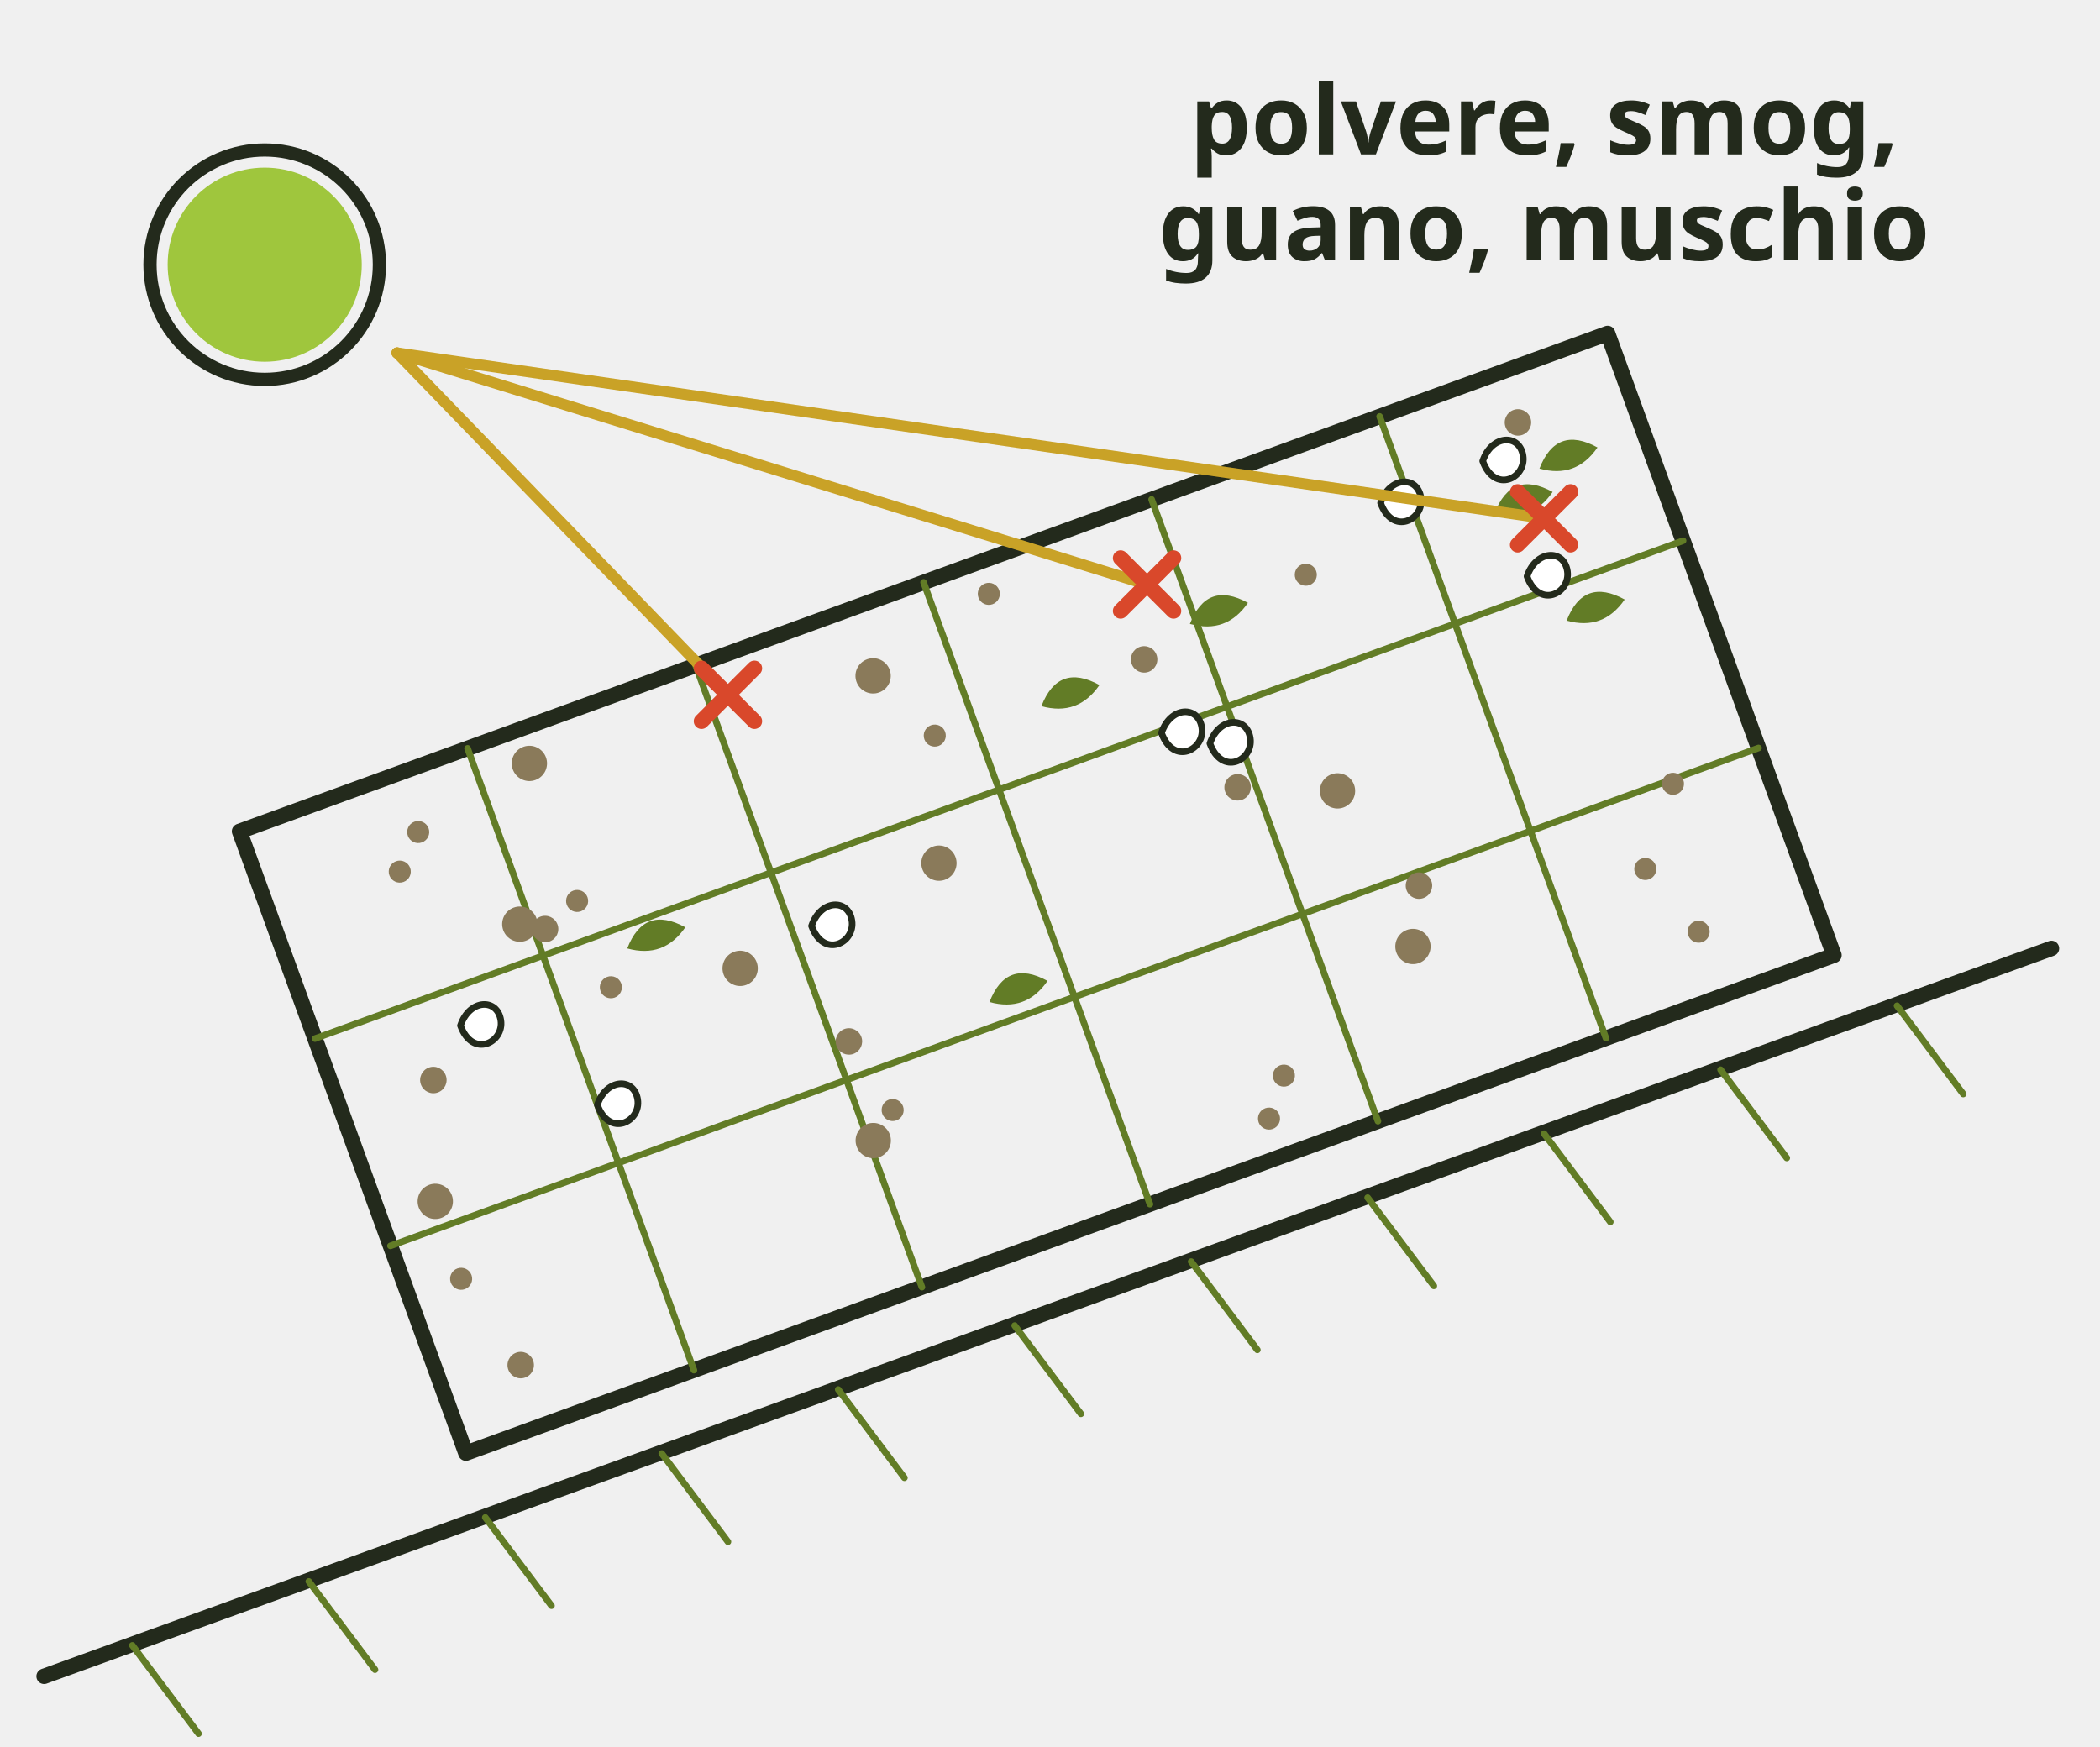
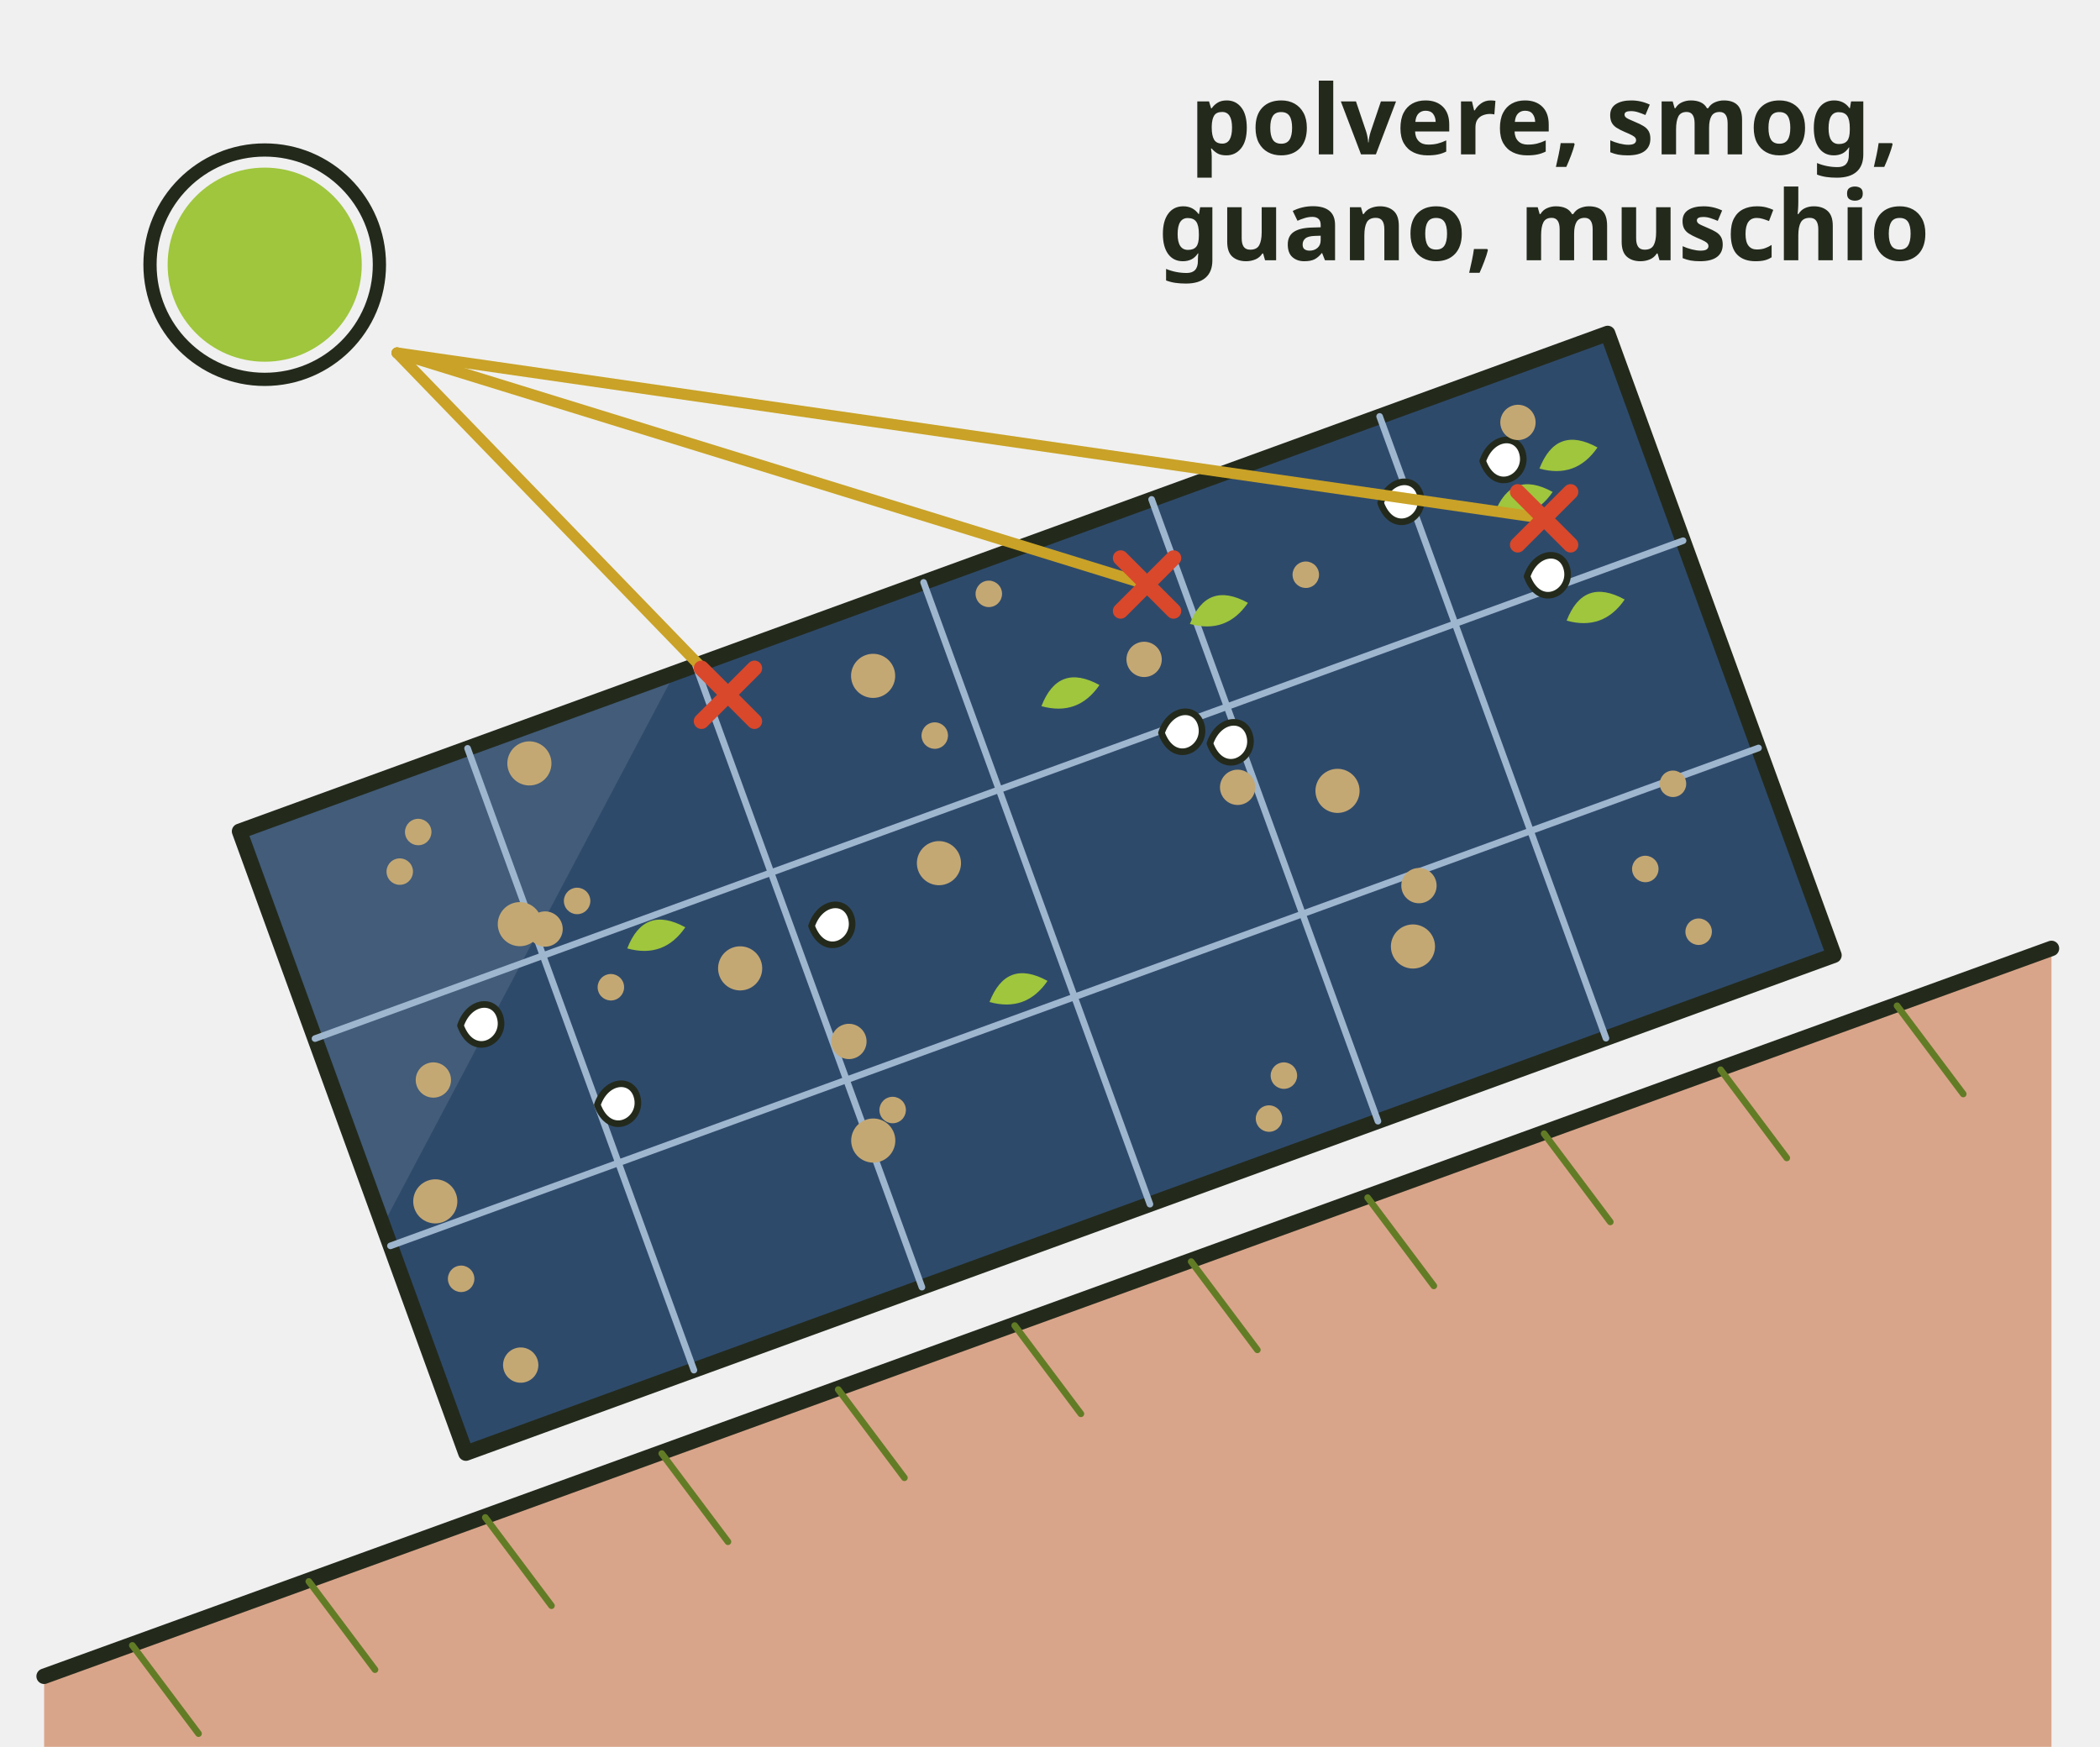
<svg xmlns="http://www.w3.org/2000/svg" viewBox="0 0 952 792" font-family="Barlow Condensed" font-weight="800" stroke-linecap="round" stroke-linejoin="round">
  <path class="d" data-t="0" data-v="0.5" d="M172 120 a52 52 0 1 0 -104 0 a52 52 0 1 0 104 0" fill="none" stroke="#232a1c" stroke-width="6" />
  <g class="f" data-t="0.3">
    <circle cx="120" cy="120" r="44" fill="#9fc63d" />
+   </g>
+   <g class="f" data-t="0.5">
+     <polygon points="20,760 930,430 930,792 20,792" fill="#d9a58a" />
  </g>
  <path class="d" data-t="0.2" data-v="0.7" d="M20 760 L930 430" fill="none" stroke="#232a1c" stroke-width="7" />
  <g class="f" data-t="0.6000000000000001">
    <path d="M60 746 l30 40" stroke="#627c26" stroke-width="3" />
    <path d="M140 717 l30 40" stroke="#627c26" stroke-width="3" />
    <path d="M220 688 l30 40" stroke="#627c26" stroke-width="3" />
    <path d="M300 659 l30 40" stroke="#627c26" stroke-width="3" />
    <path d="M380 630 l30 40" stroke="#627c26" stroke-width="3" />
    <path d="M460 601 l30 40" stroke="#627c26" stroke-width="3" />
    <path d="M540 572 l30 40" stroke="#627c26" stroke-width="3" />
    <path d="M620 543 l30 40" stroke="#627c26" stroke-width="3" />
    <path d="M700 514 l30 40" stroke="#627c26" stroke-width="3" />
    <path d="M780 485 l30 40" stroke="#627c26" stroke-width="3" />
    <path d="M860 456 l30 40" stroke="#627c26" stroke-width="3" />
  </g>
  <g transform="translate(470 405) rotate(-20)">
+     <g class="f" data-t="0.8">
+       <rect x="-330" y="-150" width="660" height="300" fill="#2e4a6b" />
+       <path d="M-330 -150 L-120 -150 L-330 40 Z" fill="#ffffff" opacity=".10" />
+     </g>
    <path class="d" data-t="0.5" data-v="0.7" d="M-330 -150 H330 V150 H-330 Z" fill="none" stroke="#232a1c" stroke-width="7" />
-     <path class="d" data-t="0.9" data-v="0.8" d="M-220 -150 V150 M-110 -150 V150 M0 -150 V150 M110 -150 V150 M220 -150 V150 M-330 -50 H330 M-330 50 H330" fill="none" stroke="#627c26" stroke-width="3" />
+     <path class="d" data-t="0.9" data-v="0.8" d="M-220 -150 V150 M-110 -150 V150 M0 -150 V150 M110 -150 V150 M220 -150 V150 M-330 -50 H330 M-330 50 H330" fill="none" stroke="#9fb6cf" stroke-width="3" />
    <g class="f" data-t="2.0">
-       <circle cx="164" cy="56" r="6" fill="#8a7a5a" />
-       <path d="M-183 -40 q14 -16 28 0 q-14 10 -28 0 Z" fill="#627c26" />
-       <circle cx="-304" cy="38" r="8" fill="#8a7a5a" />
-       <circle cx="164" cy="-94" r="5" fill="#8a7a5a" />
+       <circle cx="164" cy="56" r="8" fill="#c4a873" />
+       <path d="M-183 -40 q14 -16 28 0 q-14 10 -28 0 Z" fill="#9fc63d" />
+       <circle cx="-304" cy="38" r="10" fill="#c4a873" />
+       <circle cx="164" cy="-94" r="6" fill="#c4a873" />
      <path d="M257 -115 c8 -10 20 -6 18 4 c-2 10 -18 12 -18 -4 Z" fill="#fff" stroke="#232a1c" stroke-width="3" />
      <path d="M78 -49 c8 -10 20 -6 18 4 c-2 10 -18 12 -18 -4 Z" fill="#fff" stroke="#232a1c" stroke-width="3" />
-       <circle cx="152" cy="81" r="8" fill="#8a7a5a" />
-       <circle cx="-138" cy="-14" r="8" fill="#8a7a5a" />
-       <circle cx="-197" cy="-68" r="5" fill="#8a7a5a" />
-       <path d="M280 -103 q14 -16 28 0 q-14 10 -28 0 Z" fill="#627c26" />
-       <circle cx="82" cy="-83" r="6" fill="#8a7a5a" />
+       <circle cx="152" cy="81" r="10" fill="#c4a873" />
+       <circle cx="-138" cy="-14" r="10" fill="#c4a873" />
+       <circle cx="-197" cy="-68" r="6" fill="#c4a873" />
+       <path d="M280 -103 q14 -16 28 0 q-14 10 -28 0 Z" fill="#9fc63d" />
+       <circle cx="82" cy="-83" r="8" fill="#c4a873" />
      <path d="M-101 -21 c8 -10 20 -6 18 4 c-2 10 -18 12 -18 -4 Z" fill="#fff" stroke="#232a1c" stroke-width="3" />
-       <path d="M107 -91 q14 -16 28 0 q-14 10 -28 0 Z" fill="#627c26" />
-       <circle cx="-37" cy="-28" r="8" fill="#8a7a5a" />
-       <path d="M-37 39 q14 -16 28 0 q-14 10 -28 0 Z" fill="#627c26" />
+       <path d="M107 -91 q14 -16 28 0 q-14 10 -28 0 Z" fill="#9fc63d" />
+       <circle cx="-37" cy="-28" r="10" fill="#c4a873" />
+       <path d="M-37 39 q14 -16 28 0 q-14 10 -28 0 Z" fill="#9fc63d" />
      <path d="M-266 -33 c8 -10 20 -6 18 4 c-2 10 -18 12 -18 -4 Z" fill="#fff" stroke="#232a1c" stroke-width="3" />
-       <circle cx="-305" cy="75" r="5" fill="#8a7a5a" />
-       <circle cx="77" cy="116" r="5" fill="#8a7a5a" />
-       <circle cx="-286" cy="-14" r="6" fill="#8a7a5a" />
-       <circle cx="-196" cy="-134" r="8" fill="#8a7a5a" />
-       <path d="M268 -34 q14 -16 28 0 q-14 10 -28 0 Z" fill="#627c26" />
-       <circle cx="-103" cy="34" r="6" fill="#8a7a5a" />
-       <circle cx="-225" cy="-67" r="8" fill="#8a7a5a" />
-       <circle cx="-293" cy="121" r="6" fill="#8a7a5a" />
-       <circle cx="276" cy="119" r="5" fill="#8a7a5a" />
-       <circle cx="-108" cy="80" r="8" fill="#8a7a5a" />
+       <circle cx="-305" cy="75" r="6" fill="#c4a873" />
+       <circle cx="77" cy="116" r="6" fill="#c4a873" />
+       <circle cx="-286" cy="-14" r="8" fill="#c4a873" />
+       <circle cx="-196" cy="-134" r="10" fill="#c4a873" />
+       <path d="M268 -34 q14 -16 28 0 q-14 10 -28 0 Z" fill="#9fc63d" />
+       <circle cx="-103" cy="34" r="8" fill="#c4a873" />
+       <circle cx="-225" cy="-67" r="10" fill="#c4a873" />
+       <circle cx="-293" cy="121" r="8" fill="#c4a873" />
+       <circle cx="276" cy="119" r="6" fill="#c4a873" />
+       <circle cx="-108" cy="80" r="10" fill="#c4a873" />
      <path d="M97 -37 c8 -10 20 -6 18 4 c-2 10 -18 12 -18 -4 Z" fill="#fff" stroke="#232a1c" stroke-width="3" />
-       <circle cx="-215" cy="-61" r="6" fill="#8a7a5a" />
-       <circle cx="-268" cy="-108" r="5" fill="#8a7a5a" />
+       <circle cx="-215" cy="-61" r="8" fill="#c4a873" />
+       <circle cx="-268" cy="-108" r="6" fill="#c4a873" />
      <path d="M258 -59 c8 -10 20 -6 18 4 c-2 10 -18 12 -18 -4 Z" fill="#fff" stroke="#232a1c" stroke-width="3" />
-       <circle cx="-36" cy="-118" r="8" fill="#8a7a5a" />
-       <circle cx="102" cy="-14" r="6" fill="#8a7a5a" />
+       <circle cx="-36" cy="-118" r="10" fill="#c4a873" />
+       <circle cx="102" cy="-14" r="8" fill="#c4a873" />
      <path d="M207 -113 c8 -10 20 -6 18 4 c-2 10 -18 12 -18 -4 Z" fill="#fff" stroke="#232a1c" stroke-width="3" />
-       <circle cx="64" cy="132" r="5" fill="#8a7a5a" />
-       <path d="M254 -91 q14 -16 28 0 q-14 10 -28 0 Z" fill="#627c26" />
-       <path d="M31 -79 q14 -16 28 0 q-14 10 -28 0 Z" fill="#627c26" />
-       <circle cx="288" cy="52" r="5" fill="#8a7a5a" />
-       <circle cx="-95" cy="70" r="5" fill="#8a7a5a" />
-       <circle cx="278" cy="-126" r="6" fill="#8a7a5a" />
-       <circle cx="26" cy="-135" r="5" fill="#8a7a5a" />
-       <circle cx="-196" cy="-26" r="5" fill="#8a7a5a" />
-       <circle cx="144" cy="3" r="8" fill="#8a7a5a" />
+       <circle cx="64" cy="132" r="6" fill="#c4a873" />
+       <path d="M254 -91 q14 -16 28 0 q-14 10 -28 0 Z" fill="#9fc63d" />
+       <path d="M31 -79 q14 -16 28 0 q-14 10 -28 0 Z" fill="#9fc63d" />
+       <circle cx="288" cy="52" r="6" fill="#c4a873" />
+       <circle cx="-95" cy="70" r="6" fill="#c4a873" />
+       <circle cx="278" cy="-126" r="8" fill="#c4a873" />
+       <circle cx="26" cy="-135" r="6" fill="#c4a873" />
+       <circle cx="-196" cy="-26" r="6" fill="#c4a873" />
+       <circle cx="144" cy="3" r="10" fill="#c4a873" />
      <path d="M-220 22 c8 -10 20 -6 18 4 c-2 10 -18 12 -18 -4 Z" fill="#fff" stroke="#232a1c" stroke-width="3" />
-       <circle cx="-19" cy="-83" r="5" fill="#8a7a5a" />
-       <circle cx="-254" cy="-122" r="5" fill="#8a7a5a" />
-       <circle cx="263" cy="84" r="5" fill="#8a7a5a" />
+       <circle cx="-19" cy="-83" r="6" fill="#c4a873" />
+       <circle cx="-254" cy="-122" r="6" fill="#c4a873" />
+       <circle cx="263" cy="84" r="6" fill="#c4a873" />
    </g>
  </g>
  <path class="d" data-t="1.2" data-v="0.5" d="M180 160 L330 315" fill="none" stroke="#c9a227" stroke-width="5" stroke-dasharray="1 0" />
  <path class="d" data-t="1.3499999999999999" data-v="0.5" d="M180 160 L520 265" fill="none" stroke="#c9a227" stroke-width="5" stroke-dasharray="1 0" />
  <path class="d" data-t="1.5" data-v="0.5" d="M180 160 L700 235" fill="none" stroke="#c9a227" stroke-width="5" stroke-dasharray="1 0" />
  <g class="f" data-t="3.4">
    <path d="M318 303 l24 24 M342 303 l-24 24" stroke="#d9482b" stroke-width="7" />
    <path d="M508 253 l24 24 M532 253 l-24 24" stroke="#d9482b" stroke-width="7" />
    <path d="M688 223 l24 24 M712 223 l-24 24" stroke="#d9482b" stroke-width="7" />
  </g>
  <g class="f" data-t="2.4">
    <text x="700" y="70" font-size="44" fill="#232a1c" text-anchor="middle">polvere, smog,</text>
  </g>
  <g class="f" data-t="2.4">
    <text x="700" y="118" font-size="44" fill="#232a1c" text-anchor="middle">guano, muschio</text>
  </g>
</svg>
